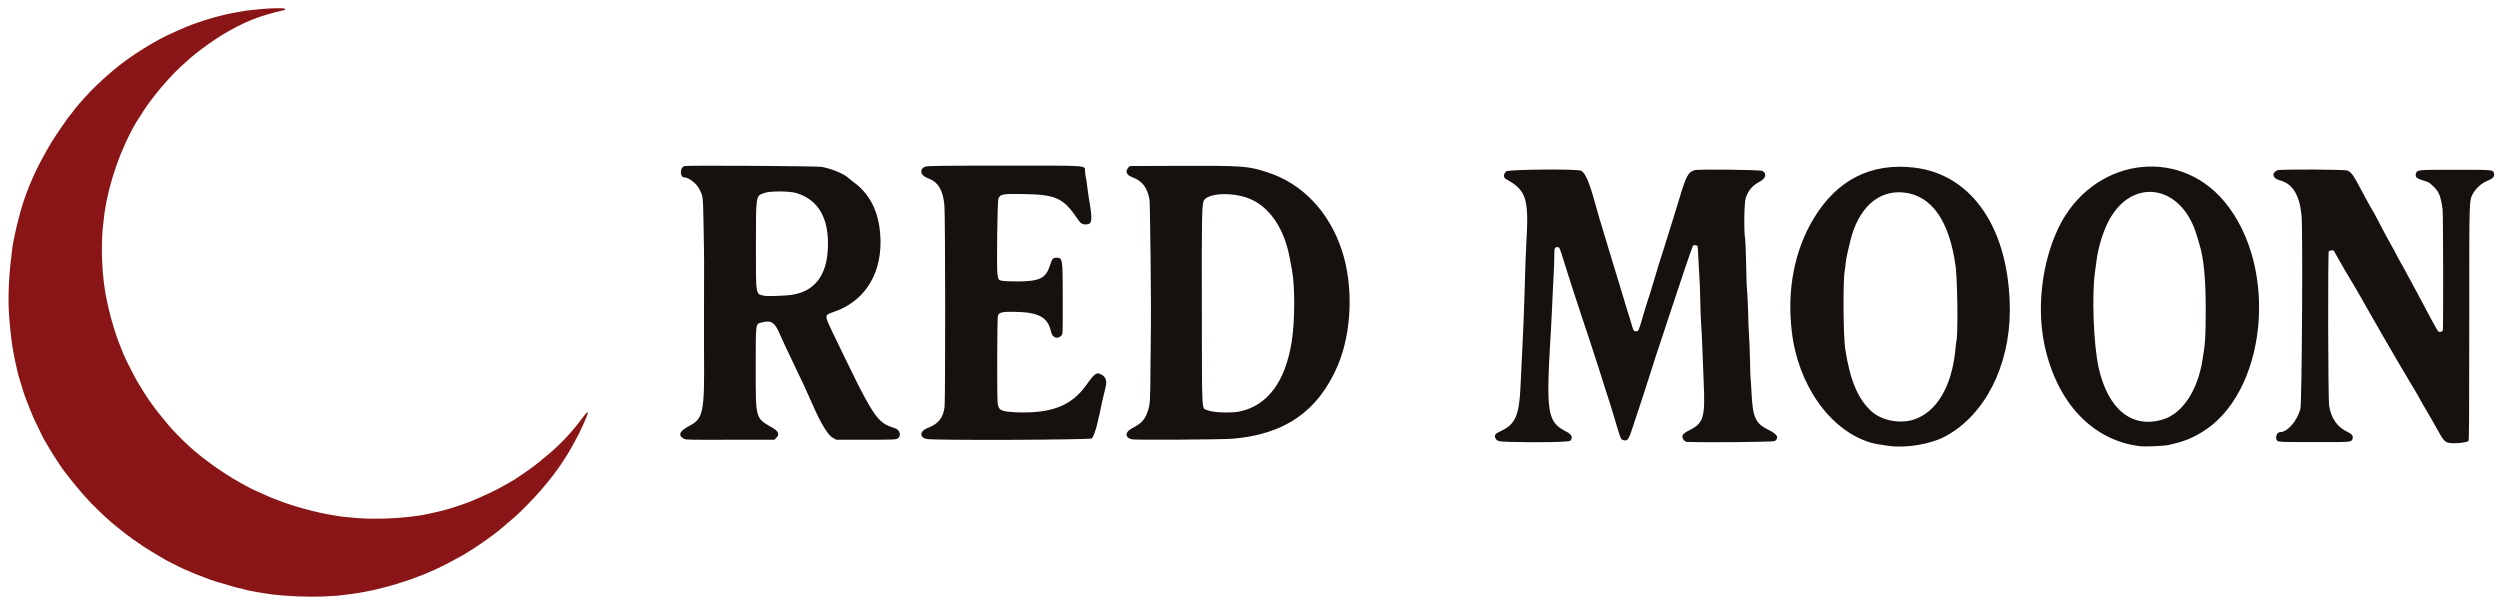
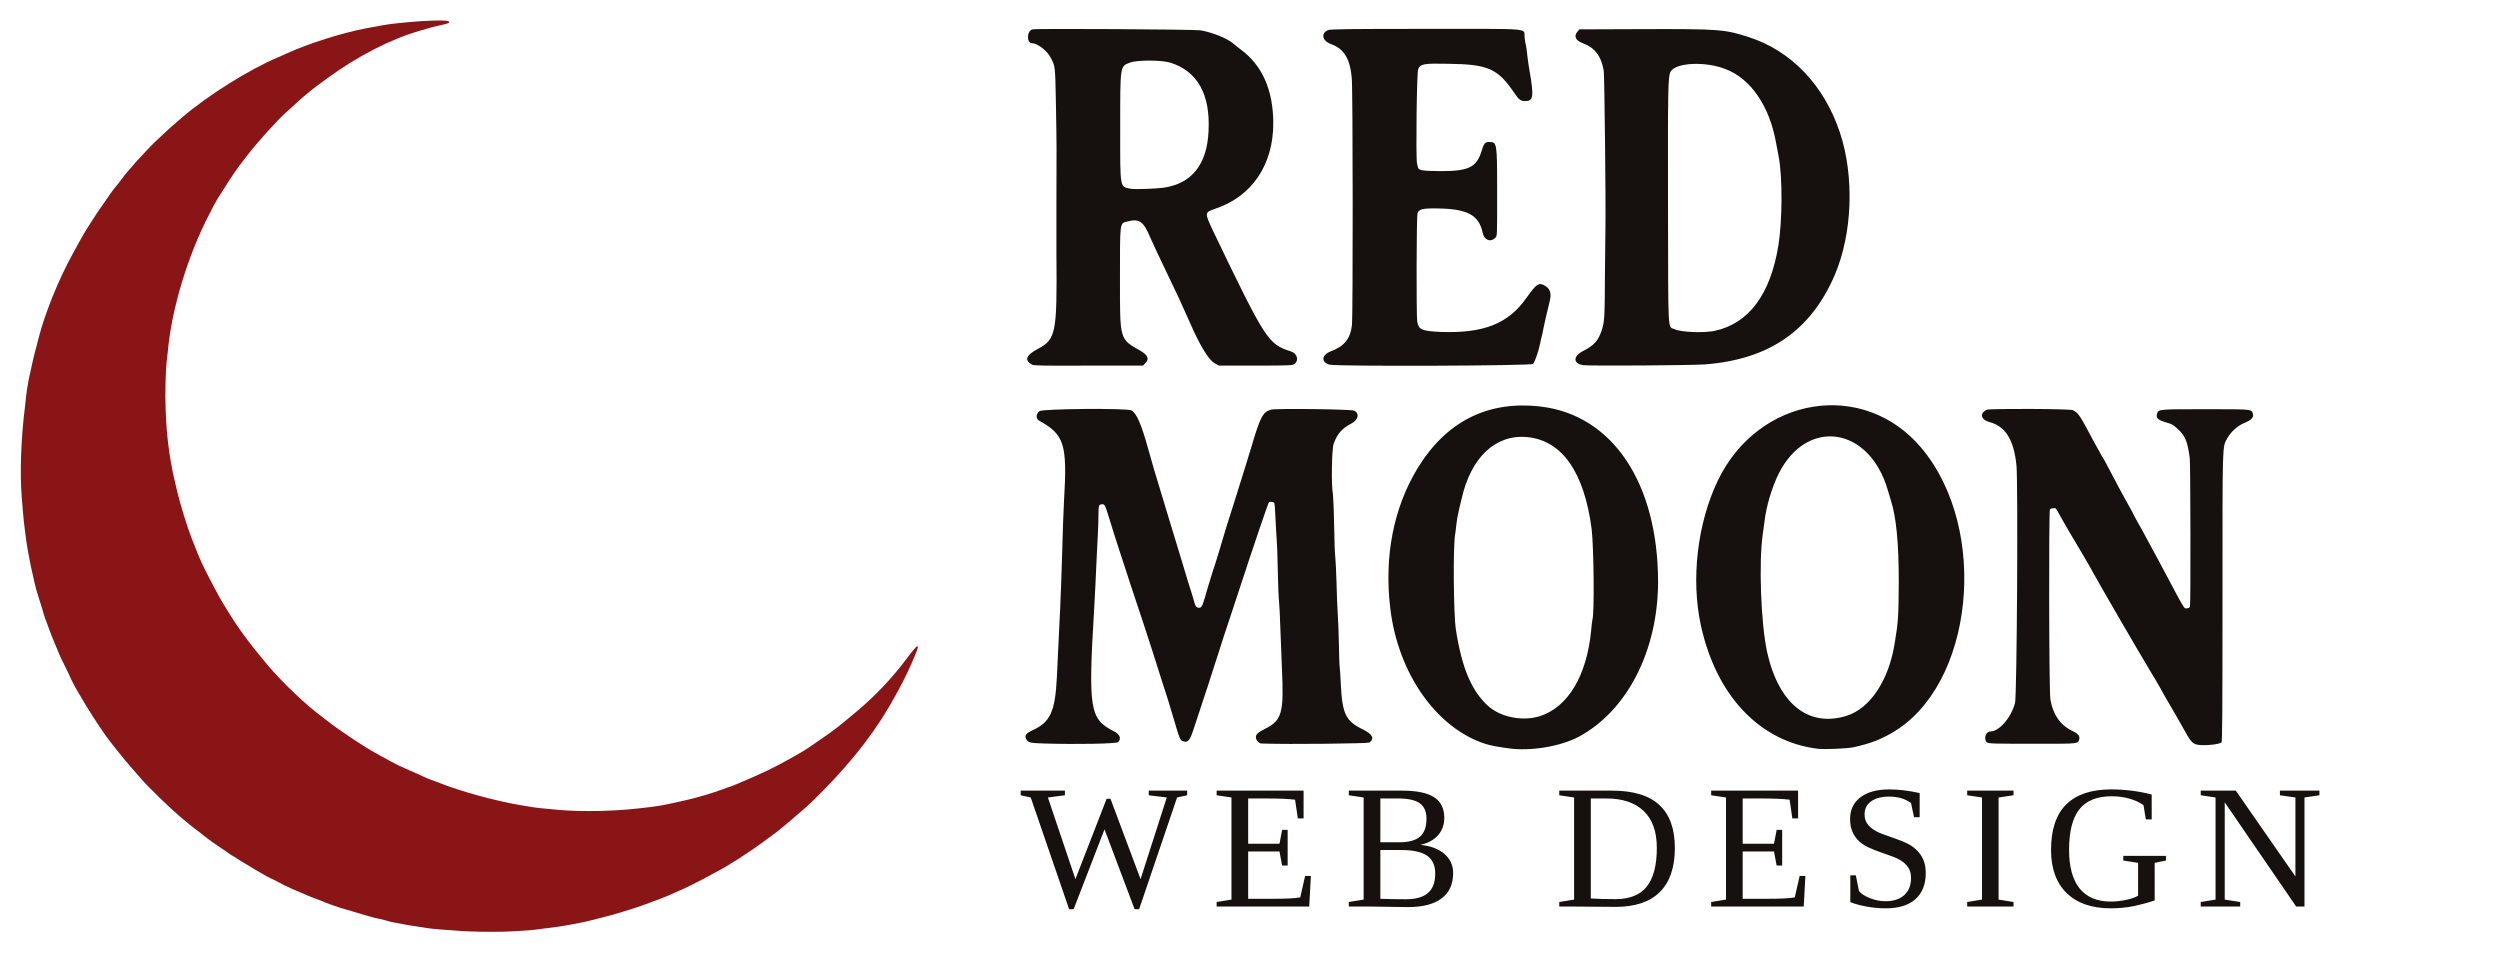
- <svg xmlns="http://www.w3.org/2000/svg" viewBox="0 0 1276.02 309.15" role="img" aria-label="Red Moon Web Design">
-   <path fill="#8a1517" transform="translate(4 4) scale(0.42) translate(-6 -6)" d="M358.9 721.3c-3.6-.1-8.3-.4-10.4-.6c-2.1-.2-7.1-.6-11.1-.8c-4.1-.3-8.7-.8-10.2-1c-1.6-.3-4.2-.7-5.8-.9c-4.8-.6-16.5-2.6-19.6-3.3c-1.5-.3-3.4-.7-4-.8c-.7-.1-2.7-.7-4.5-1.2c-1.7-.6-4.5-1.2-6.2-1.5c-1.7-.3-4.9-1.1-7.1-1.8c-2.2-.7-5.3-1.6-6.8-2c-1.6-.5-4.1-1.2-5.7-1.7c-1.6-.5-4.1-1.3-5.5-1.6c-5-1.3-15.5-5-19.6-6.9c-1.5-.6-3.5-1.4-4.5-1.7c-1-.3-4.8-1.8-8.4-3.4c-3.6-1.5-8-3.5-9.8-4.2c-3.8-1.6-9-4.2-10.9-5.4c-.7-.4-2.8-1.5-4.7-2.3c-3.4-1.6-4.2-2-12.2-6.7c-2.4-1.5-6.3-3.8-8.6-5.2c-2.4-1.3-5.4-3.2-6.8-4.2c-1.4-.9-3.1-2-3.8-2.3c-.8-.4-2-1.2-2.8-1.8c-.7-.6-2.7-2-4.4-3.1c-5.2-3.4-10.6-7.2-15-10.7c-2.3-1.9-5.2-4.1-6.4-5c-1.3-.9-4.1-3.1-6.3-5c-2.2-1.8-4.8-4-5.8-4.8c-8.5-7.2-25.8-24-31.2-30.4c-2.7-3.2-4.8-5.5-8.3-9.5c-4.9-5.6-15.5-18.9-19-23.8c-5.4-7.5-15-22.5-18.5-28.7c-.8-1.4-1.9-3.3-2.5-4.3c-2.9-4.6-5.7-10.1-8.3-16c-.8-1.8-2.4-5-3.5-7.2c-1.2-2.2-3-6-4-8.5c-1-2.5-2.8-6.8-4-9.6c-1.2-2.9-2.8-6.9-3.5-8.9c-.7-2-2-5.7-3-8.1c-.9-2.5-2-5.8-2.3-7.4c-.4-1.5-1.7-5.7-2.9-9.3c-1.1-3.6-2.2-7-2.3-7.7c-.1-.6-.9-3.8-1.7-7.1c-3-12.6-6-28.8-6.8-37.4c-.2-2-.6-5.3-.9-7.3c-.2-2-.6-5.9-.8-8.5c-.2-2.7-.6-7.5-.9-10.8c-1.6-19.1-.6-47.2 2.6-72c.3-2.8 .7-6.2 .8-7.5c.3-3 .9-7 2-12.9c.8-3.9 1.3-6.1 3.5-16c.4-1.6 1.1-4.6 1.6-6.5c.6-1.9 1.7-6.3 2.5-9.6c5.2-20.4 16.2-47.5 27.2-67.2c.8-1.5 3.2-5.8 5.3-9.7c2.1-3.8 4.7-8.3 5.7-9.8c1.1-1.6 3-4.6 4.3-6.7c2.5-3.8 4.5-7 6.3-9.5c.6-.7 2.6-3.7 4.6-6.6c3.7-5.5 5.7-8.2 8.7-11.7c.9-1.1 2.2-2.7 2.8-3.6c4-6 20.3-24 28.7-31.8c2.1-1.9 4.9-4.6 6.3-5.9c2.5-2.4 4.7-4.3 12.6-11.1c20.4-17.6 53.2-38.1 75.9-47.6c1.7-.7 4.6-2 6.5-2.9c17-7.8 43.3-16.1 62.2-19.7c2-.3 5.9-1.1 8.7-1.6c8.7-1.6 10.3-1.9 25.1-3.3c13.3-1.3 29.2-1.7 30.9-.7c1.9 1 .4 1.8-5.6 3c-4.8 1-7.5 1.7-16.9 4.5c-23.1 6.7-48.4 19.7-72.3 37.1c-2.2 1.6-5.6 4.1-7.6 5.6c-2 1.4-4.5 3.4-5.6 4.3c-1.1 .9-2.9 2.4-4 3.3c-1.1 .8-4.6 3.9-7.7 6.8c-3.2 2.9-6.9 6.3-8.3 7.5c-5.9 5.3-21.5 22.5-28.4 31.4c-7.1 9.1-9.5 12.3-11.7 15.6c-1.3 2.1-2.9 4.4-3.4 5.1c-.9 1.3-6.4 9.9-9.7 15.2c-.8 1.3-2.3 4-3.3 5.9c-1 2-2.3 4.5-2.9 5.7c-17 32.4-29.9 75-32.8 108.4c-.2 1.9-.5 4.7-.7 6.1c-1 8.2-1.5 26.3-1 39c.7 20.1 2.9 37.6 6.5 53.4c.8 3.4 2 8.3 2.5 10.8c2.3 9.8 7.9 28.2 11.3 36.8c5.2 13.3 6.4 16.3 10 23.7c4.9 9.9 11.7 22.7 15.1 28.2c1.4 2.2 3.7 6 5.1 8.3c4.9 8 13.5 20.1 20.3 28.3c1.3 1.6 3.3 4.1 4.5 5.5c10.3 13.3 28.7 31.6 43.2 43.1c1.6 1.2 4.9 3.8 7.2 5.6c11.1 8.7 30.8 21.8 42.4 28c2.6 1.4 6.2 3.4 7.9 4.3c4.5 2.5 8.3 4.4 12.2 6c5.4 2.3 12.2 5.4 14.3 6.4c1.1 .6 3.3 1.5 4.9 2.1c1.5 .5 5 1.9 7.8 2.9c16.8 6.7 44.8 14.3 63.3 17.3c2.8 .4 5.7 .9 6.5 1.1c3 .7 13.1 1.8 24.2 2.7c18 1.5 42.3 1 61.8-1.2c15.5-1.7 18.3-2.2 32-5.3c2.1-.5 5.1-1.2 6.6-1.5c6.6-1.5 18.9-5.1 24.1-7c1.6-.6 4.9-1.8 7.5-2.7c2.6-.8 5.7-2 7-2.6c20.6-8.7 29.3-12.9 41.3-19.7c12.5-7 10.7-5.9 20.9-12.9c14.7-10.1 15.9-11 32.5-24.9c14.5-12.3 27.1-25.6 38.3-40.5c10.9-14.6 11.8-13.8 4.1 3.5c-4.5 10-6.2 13.4-12.2 24.4c-14.4 26.5-32.3 50-57.4 75.5c-4.7 4.8-10.3 10.2-12.5 12.2c-16.4 14.2-22.9 19.6-27.7 23c-1.5 1-4.2 3-6 4.4c-11 8.2-29.1 19.8-37.8 24.2c-1.8 .8-4 2.1-5 2.7c-1.9 1.2-18.9 9.8-21.4 10.8c-.9 .3-3.5 1.5-5.7 2.5c-5.6 2.6-13.2 5.6-26.6 10.4c-6.1 2.2-23.2 7.4-28.8 8.7c-2.4 .6-5.9 1.5-7.8 2c-6.7 1.9-26.2 5.6-33.4 6.3c-1.9 .3-4.5 .6-5.8 .7c-9.1 1.3-12.5 1.6-28.2 2.4c-6.9 .3-20.9 .3-30.6-.1z" />
+ <svg xmlns="http://www.w3.org/2000/svg" viewBox="0 0 353.15 138" role="img" aria-label="Red Moon Web Design">
+   <path fill="#8a1517" transform="translate(3 3) scale(0.18) translate(-7.19 -7.02)" d="M358.9 721.3c-3.6-.1-8.3-.4-10.4-.6c-2.1-.2-7.1-.6-11.1-.8c-4.1-.3-8.7-.8-10.2-1c-1.6-.3-4.2-.7-5.8-.9c-4.8-.6-16.5-2.6-19.6-3.3c-1.5-.3-3.4-.7-4-.8c-.7-.1-2.7-.7-4.5-1.2c-1.7-.6-4.5-1.2-6.2-1.5c-1.7-.3-4.9-1.1-7.1-1.8c-2.2-.7-5.3-1.6-6.8-2c-1.6-.5-4.1-1.2-5.7-1.7c-1.6-.5-4.1-1.3-5.5-1.6c-5-1.3-15.5-5-19.6-6.9c-1.5-.6-3.5-1.4-4.5-1.7c-1-.3-4.8-1.8-8.4-3.4c-3.6-1.5-8-3.5-9.8-4.2c-3.8-1.6-9-4.2-10.9-5.4c-.7-.4-2.8-1.5-4.7-2.3c-3.4-1.6-4.2-2-12.2-6.7c-2.4-1.5-6.3-3.8-8.6-5.2c-2.4-1.3-5.4-3.2-6.8-4.2c-1.4-.9-3.1-2-3.8-2.3c-.8-.4-2-1.2-2.8-1.8c-.7-.6-2.7-2-4.4-3.1c-5.2-3.4-10.6-7.2-15-10.7c-2.3-1.9-5.2-4.1-6.4-5c-1.3-.9-4.1-3.1-6.3-5c-2.2-1.8-4.8-4-5.8-4.8c-8.5-7.2-25.8-24-31.2-30.4c-2.7-3.2-4.8-5.5-8.3-9.5c-4.9-5.6-15.5-18.9-19-23.8c-5.4-7.5-15-22.5-18.5-28.7c-.8-1.4-1.9-3.3-2.5-4.3c-2.9-4.6-5.7-10.1-8.3-16c-.8-1.8-2.4-5-3.5-7.2c-1.2-2.2-3-6-4-8.5c-1-2.5-2.8-6.8-4-9.6c-1.2-2.9-2.8-6.9-3.5-8.9c-.7-2-2-5.7-3-8.1c-.9-2.5-2-5.8-2.3-7.4c-.4-1.5-1.7-5.7-2.9-9.3c-1.1-3.6-2.2-7-2.3-7.7c-.1-.6-.9-3.8-1.7-7.1c-3-12.6-6-28.8-6.8-37.4c-.2-2-.6-5.3-.9-7.3c-.2-2-.6-5.9-.8-8.5c-.2-2.7-.6-7.5-.9-10.8c-1.6-19.1-.6-47.2 2.6-72c.3-2.8 .7-6.2 .8-7.5c.3-3 .9-7 2-12.9c.8-3.9 1.3-6.1 3.5-16c.4-1.6 1.1-4.6 1.6-6.5c.6-1.9 1.7-6.3 2.5-9.6c5.2-20.4 16.2-47.5 27.2-67.2c.8-1.5 3.2-5.8 5.3-9.7c2.1-3.8 4.7-8.3 5.7-9.8c1.1-1.6 3-4.6 4.3-6.7c2.5-3.8 4.5-7 6.3-9.5c.6-.7 2.6-3.7 4.6-6.6c3.7-5.5 5.7-8.2 8.7-11.7c.9-1.1 2.2-2.7 2.8-3.6c4-6 20.3-24 28.7-31.8c2.1-1.9 4.9-4.6 6.3-5.9c2.5-2.4 4.7-4.3 12.6-11.1c20.4-17.6 53.2-38.1 75.9-47.6c1.7-.7 4.6-2 6.5-2.9c17-7.8 43.3-16.1 62.2-19.7c2-.3 5.9-1.1 8.7-1.6c8.7-1.6 10.3-1.9 25.1-3.3c13.3-1.3 29.2-1.7 30.9-.7c1.9 1 .4 1.8-5.6 3c-4.8 1-7.5 1.7-16.9 4.5c-23.1 6.7-48.4 19.7-72.3 37.1c-2.2 1.6-5.6 4.1-7.6 5.6c-2 1.4-4.5 3.4-5.6 4.3c-1.1 .9-2.9 2.4-4 3.3c-1.1 .8-4.6 3.9-7.7 6.8c-3.2 2.9-6.9 6.3-8.3 7.5c-5.9 5.3-21.5 22.5-28.4 31.4c-7.1 9.1-9.5 12.3-11.7 15.6c-1.3 2.1-2.9 4.4-3.4 5.1c-.9 1.3-6.4 9.9-9.7 15.2c-.8 1.3-2.3 4-3.3 5.9c-1 2-2.3 4.5-2.9 5.7c-17 32.4-29.9 75-32.8 108.4c-.2 1.9-.5 4.7-.7 6.1c-1 8.2-1.5 26.3-1 39c.7 20.1 2.9 37.6 6.5 53.4c.8 3.4 2 8.3 2.5 10.8c2.3 9.8 7.9 28.2 11.3 36.8c5.2 13.3 6.4 16.3 10 23.7c4.9 9.9 11.7 22.7 15.1 28.2c1.4 2.2 3.7 6 5.1 8.3c4.9 8 13.5 20.1 20.3 28.3c1.3 1.6 3.3 4.1 4.5 5.5c10.3 13.3 28.7 31.6 43.2 43.1c1.6 1.2 4.9 3.8 7.2 5.6c11.1 8.7 30.8 21.8 42.4 28c2.6 1.4 6.2 3.4 7.9 4.3c4.5 2.5 8.3 4.4 12.2 6c5.4 2.3 12.2 5.4 14.3 6.4c1.1 .6 3.3 1.5 4.9 2.1c1.5 .5 5 1.9 7.8 2.9c16.8 6.7 44.8 14.3 63.3 17.3c2.8 .4 5.7 .9 6.5 1.1c3 .7 13.1 1.8 24.2 2.7c18 1.5 42.3 1 61.8-1.2c15.5-1.7 18.3-2.2 32-5.3c2.1-.5 5.1-1.2 6.6-1.5c6.6-1.5 18.9-5.1 24.1-7c1.6-.6 4.9-1.8 7.5-2.7c2.6-.8 5.7-2 7-2.6c20.6-8.7 29.3-12.9 41.3-19.7c12.5-7 10.7-5.9 20.9-12.9c14.7-10.1 15.9-11 32.5-24.9c14.5-12.3 27.1-25.6 38.3-40.5c10.9-14.6 11.8-13.8 4.1 3.5c-4.5 10-6.2 13.4-12.2 24.4c-14.4 26.5-32.3 50-57.4 75.5c-4.7 4.8-10.3 10.2-12.5 12.2c-16.4 14.2-22.9 19.6-27.7 23c-1.5 1-4.2 3-6 4.4c-11 8.2-29.1 19.8-37.8 24.2c-1.8 .8-4 2.1-5 2.7c-1.9 1.2-18.9 9.8-21.4 10.8c-.9 .3-3.5 1.5-5.7 2.5c-5.6 2.6-13.2 5.6-26.6 10.4c-6.1 2.2-23.2 7.4-28.8 8.7c-2.4 .6-5.9 1.5-7.8 2c-6.7 1.9-26.2 5.6-33.4 6.3c-1.9 .3-4.5 .6-5.8 .7c-9.1 1.3-12.5 1.6-28.2 2.4c-6.9 .3-20.9 .3-30.6-.1z" />
  <g fill="#16110f" fill-rule="evenodd">
-     <path transform="translate(69.83 -38.45)" d="M279.4 262.5c-3.3-1.7-2.6-3.9 2.3-6.5c7.6-4 8.1-6.5 7.8-39c0-4.5 0-14.1 0-21.3c.1-22.4 .1-25-.2-41c-.3-16.5-.3-16.1-2.1-19.6c-1.4-2.9-5.5-6.1-7.7-6.1c-2.5 0-2.4-5.2 .1-5.8c1.8-.4 67.4 0 69.8 .4c5 .9 11 3.3 13.6 5.5c.9 .8 2.3 1.9 3 2.4c9 6.6 13.5 16.8 13.6 30.4c.1 17.6-8.9 30.8-24.3 35.9c-4.3 1.5-4.3 1.5-.6 9.4c21.8 45.3 22.7 46.7 32.2 49.8c2.6 .8 3.5 3.7 1.5 5.2c-.9 .6-1.2 .7-16.2 .7l-15.2 0l-1.6-.9c-2.5-1.2-6.3-7.4-10.5-17.1c-3.5-7.9-4.9-11-9.7-20.9c-2.7-5.6-5.7-12-6.7-14.3c-2.9-6.9-4.6-8-9.8-6.6c-2.9 .7-2.8 .3-2.8 23.1c0 26.4-.3 25.5 8.6 30.6c3.1 1.8 3.7 3.5 1.8 5.2l-.8 .9l-22.6 0c-19.4 .1-22.7 0-23.5-.4zM403 262.5c-3.6-.9-3.4-4 .4-5.5c5.7-2.1 8.2-5.2 8.9-11c.4-3.9 .4-97.5-.1-102.7c-.7-7.8-3.2-12-8.4-13.9c-3.9-1.3-4.6-4.6-1.4-5.9c.8-.4 8.7-.5 40.6-.5c45.3 0 40.6-.4 41 3.4c.1 1.2 .4 2.8 .6 3.6c.2 .8 .4 2.9 .6 4.5c.2 1.7 .5 3.8 .7 4.9c2.1 11.9 1.8 13.6-1.7 13.6c-1.8 0-2.6-.6-4.4-3.3c-6.9-10.2-10.9-12-27.5-12.2c-10.1-.2-11.5 0-12.5 2.2c-.6 1.2-1 36.5-.5 39.1c.1 .5 .3 1.3 .4 1.7c.3 1.3 1.7 1.5 9.2 1.6c12 0 15.1-1.5 17.3-8.5c.9-3 1.4-3.6 3.1-3.6c3.2 0 3.3 .2 3.3 19.4c0 21.2 .1 19.5-.9 20.5c-1.9 1.9-4.5 .8-5.1-2.2c-1.6-7.4-6.3-9.9-18.7-10.1c-6.3-.1-7.9 .3-8.4 2.1c-.4 1.4-.5 42.8-.1 44.8c.6 3.5 1.8 4 9.5 4.4c18.1 .7 28.4-3.4 36-14.3c3.9-5.5 5-6.3 7.2-5.1c2.7 1.4 3.3 3.4 2.1 7.7c-.3 1.3-1 4.1-1.5 6.3c-.5 2.2-1.1 5-1.3 6.2c-.3 1.2-.8 3.1-1 4.3c-.7 3.4-2.2 7.5-2.9 8.2c-.9 .8-81.4 1.1-84.5 .3zM508.2 262.7c-4.1-.7-4.1-3.8 .2-5.9c4.5-2.3 6.2-4.3 7.6-8.4c1.2-3.8 1.3-4.5 1.4-24c.1-10 .2-18.7 .2-19.2c.2-7.6-.4-63.1-.7-64.8c-1.1-6.2-3.7-9.6-8.8-11.5c-3-1.1-3.7-2.9-2.1-4.8l.8-.9l26.3-.1c31.8-.1 34.1 .1 44 3.3c17.7 5.7 31.3 19.9 37.9 39.6c6.1 18.4 5.2 42-2.1 59.2c-10 23.2-27.2 35.1-53.9 37.2c-5.4 .4-48.6 .7-50.8 .3zM562.8 248.5c14.3-3 23.4-15.1 26.7-35.8c1.6-10.3 1.7-27.9 .1-36.5c-.2-1.1-.7-3.7-1.1-5.8c-2.7-15.3-10.5-26.7-21-30.7c-8.4-3.3-20.6-2.7-22.8 1c-1.1 2-1.2 6.4-1.1 56c.1 55-.2 49.7 2.8 51.1c2.4 1.2 11.9 1.6 16.4 .7zM333.9 189c11.7-1.6 18.2-9.6 18.8-23.5c.8-15.3-4.6-25-16-28.5c-3.6-1.1-13.8-1.1-16.6 0c-4.2 1.6-4.1 .8-4.1 27.4c0 25.9-.3 24.1 4.9 25.1c1.3 .2 10.3-.1 13-.5z" />
-     <path transform="translate(543.83 -204.45)" d="M419.9 432c-5.1-.7-7.1-1.1-9.5-1.8c-20.5-6.5-36.6-29.5-39.7-56.7c-2.5-21.3 1.4-41.2 11.1-57.4c11.9-19.8 29.3-28.7 51.4-26.1c29.9 3.5 48.8 31.8 48.8 73c-.1 28.4-12.8 53.3-32.8 64.1c-7.6 4.1-20.1 6.2-29.3 4.9zM548.5 432.2c-24.2-2.9-42.3-22-48.7-51.2c-4.2-19.2-1.5-42.4 7-60.2c16.9-35.2 60.6-42.2 84.6-13.6c28.5 33.9 21.7 99-12.3 118.4c-5 2.9-9 4.4-15.7 5.9c-2.3 .6-12.2 1-14.9 .7zM705.7 430.4c-1.3-.3-2.4-1.3-3.6-3.4c-2.7-4.8-6.4-11.3-7.9-13.8c-.9-1.5-2.4-4.1-3.3-5.8c-1-1.8-3.1-5.4-4.7-8c-5.9-9.8-19.9-34-22.6-38.9c-1.1-2-3.4-6.1-5.2-9.1c-5.3-8.8-6.5-11-8.8-15c-1.2-2.2-2.2-3.9-2.3-4c-.3-.4-2.2-.1-2.5 .3c-.5 .9-.4 75.3 .2 79c1 6.1 4.1 10.7 9 13c2.5 1.2 3.3 2.1 3 3.5c-.5 1.9-.6 1.9-14.4 1.9c-22.4 0-23.3 0-24.1-.7c-1.3-1.4-.3-4.4 1.5-4.4c3.7 0 8.6-5.6 10.3-11.8c.8-3 1.3-91.1 .6-98.8c-1.1-10.7-4.6-16.3-11.4-18c-3.5-1-4-3.8-.8-5.1c1.6-.5 34.4-.4 35.6 .2c2.3 1.1 2.8 1.8 9.2 13.9c1.3 2.3 2.6 4.7 2.9 5.2c.4 .5 2.1 3.6 3.8 6.9c1.7 3.3 4.4 8.4 6 11.2c1.6 2.9 3.1 5.5 3.2 5.9c.1 .3 1.8 3.4 3.8 6.9c4.1 7.5 9.3 17.2 13.9 25.9c2 3.8 3.5 6.3 3.8 6.4c.9 .2 1.9-.1 2.1-.7c.3-.9 .2-59.3-.1-61.7c-1-7.2-1.9-9.2-5-12.1c-1.7-1.6-2.5-2.1-4.5-2.6c-4-1.2-4.7-1.9-4-4c.6-1.6 1.3-1.6 20.1-1.6c18.3 0 18.9 0 19.5 1.4c.7 1.9-.2 3-3.6 4.4c-2.7 1.1-5.5 3.7-7 6.4c-2 3.8-1.9 1-1.9 66.2c0 49.8-.1 59.5-.4 60c-.7 .9-7.9 1.6-10.4 .9zM227.2 430c-6.1-.2-6.9-.3-7.7-1.8c-.8-1.6-.2-2.4 2.8-3.8c7.2-3.3 9.2-7.8 9.9-21.7c1.4-28.7 1.6-32 2.2-51.3c.2-8.9 .6-19 .8-22.5c1.4-23.2 .1-27.3-10.3-33c-1.5-.7-1.4-2.9 .1-4c1.3-1 36.3-1.3 38.2-.3c2.1 1.1 4.1 5.7 6.9 15.8c1.5 5.4 2.7 9.6 6.5 22c1.1 3.5 2.4 7.9 2.9 9.6c2.7 8.9 4.8 15.6 5.9 19.4c.6 2.2 1.8 5.9 2.5 8.1c.7 2.2 1.4 4.6 1.6 5.4c.4 1.4 1.1 1.9 2.3 1.6c.7-.2 1.2-1.4 3.2-8.6c.5-1.7 1.4-4.6 2-6.5c.7-2 2-6.1 2.9-9.2c.9-3.1 2.2-7.5 2.9-9.7c1.2-3.7 3.9-12.2 7.7-24.5c.9-2.8 2-6.5 2.5-8.1c3.7-12.6 4.8-14.6 8.1-15.6c2.1-.6 33.3-.2 34.6 .4c2.4 1.2 1.8 3.8-1.2 5.4c-3.9 2-5.9 4.4-7.3 8.4c-.8 2.2-1 17.9-.3 20.7c.1 .7 .4 6.5 .5 12.8c.1 6.3 .3 12.5 .5 13.7c.1 1.2 .4 5.8 .5 10.3c.1 4.5 .3 10.3 .5 12.9c.2 2.5 .4 8.4 .5 13.1c.1 4.7 .2 8.7 .3 9c.1 .3 .3 3.7 .5 7.5c.6 12.3 2.1 15.3 9.3 18.7c3.9 2 4.8 3.8 2.5 5.4c-.7 .4-32.8 .8-44.7 .4c-1.1 0-2.4-1.4-2.4-2.6c0-1.2 .8-2 3.6-3.4c7.3-3.6 8.1-6.6 7.2-25.6c-.2-6.4-.6-14.4-.7-17.9c-.1-3.5-.3-7.9-.5-9.7c-.2-1.9-.4-7.7-.5-12.9c-.1-5.1-.3-11.1-.5-13.2c-.1-2.1-.4-6.2-.5-9.1c-.1-2.8-.3-5.4-.5-5.6c-.2-.4-1.8-.6-2.2-.2c-.3 .3-6.6 18.8-11.6 34.1c-2.5 7.7-5.1 15.6-5.8 17.6c-.7 2-2.1 6.2-3 9.2c-1.9 6.1-8.3 25.7-10.7 32.8c-1.7 5.3-2.5 6.2-4.4 5.6c-1.4-.3-1.5-.8-4.3-10.2c-1.1-3.9-3-10-4.2-13.5c-1.1-3.6-3.2-10.1-4.6-14.5c-1.4-4.4-5.3-16.3-8.7-26.4c-3.3-10.1-7.1-21.6-8.3-25.7c-2.6-8.4-2.5-8.2-3.7-8.2c-1.3 0-1.5 .5-1.5 4.1c0 1.7-.1 5.9-.3 9.2c-.2 3.3-.4 7.8-.5 10c-.4 9.7-.6 12.8-1 20.3c-2.5 41.5-1.8 45.6 8 50.6c2.7 1.3 3.4 3.1 2 4.6c-.7 .7-17 1-30.5 .6zM560.3 418.5c9.8-3.1 17.5-14.6 20-30.1c1.5-9.1 1.6-10.9 1.7-25.4c0-16.2-1-26.9-3.3-34.1c-.2-.8-.8-2.6-1.2-4c-7.6-26.6-33.6-30.5-45.4-7c-2.8 5.6-5.2 13.7-5.9 20c-.2 1.6-.5 3.9-.7 5.1c-1.7 11.9-.8 36.9 1.8 49c4.8 21.5 17.1 31.4 33 26.5zM433 418.6c11.6-3.8 19.4-16.8 21.2-35.6c.2-2.1 .4-4 .5-4.3c.9-2.6 .6-30.2-.3-37.8c-3.1-23.7-12.3-36.8-26.7-38.2c-13.1-1.3-23.4 8.3-27.3 25.5c-.7 2.9-1.4 5.8-1.5 6.5c-.2 .6-.5 2.6-.7 4.3c-.2 1.8-.4 3.6-.5 4c-.9 4.6-.7 33.3 .3 39.7c2.5 16 6.5 25.5 13.5 31.8c5.2 4.6 14.3 6.4 21.5 4.1z" />
+     <path transform="translate(50.8 -37.74) scale(0.34)" d="M279.4 262.5c-3.3-1.7-2.6-3.9 2.3-6.5c7.6-4 8.1-6.5 7.8-39c0-4.5 0-14.1 0-21.3c.1-22.4 .1-25-.2-41c-.3-16.5-.3-16.1-2.1-19.6c-1.4-2.9-5.5-6.1-7.7-6.1c-2.5 0-2.4-5.2 .1-5.8c1.8-.4 67.4 0 69.8 .4c5 .9 11 3.3 13.6 5.5c.9 .8 2.3 1.9 3 2.4c9 6.6 13.5 16.8 13.6 30.4c.1 17.6-8.9 30.8-24.3 35.9c-4.3 1.5-4.3 1.5-.6 9.4c21.8 45.3 22.7 46.7 32.2 49.8c2.6 .8 3.5 3.7 1.5 5.2c-.9 .6-1.2 .7-16.2 .7l-15.2 0l-1.6-.9c-2.5-1.2-6.3-7.4-10.5-17.1c-3.5-7.9-4.9-11-9.7-20.9c-2.7-5.6-5.7-12-6.7-14.3c-2.9-6.9-4.6-8-9.8-6.6c-2.9 .7-2.8 .3-2.8 23.1c0 26.4-.3 25.5 8.6 30.6c3.1 1.8 3.7 3.5 1.8 5.2l-.8 .9l-22.6 0c-19.4 .1-22.7 0-23.5-.4zM403 262.5c-3.6-.9-3.4-4 .4-5.5c5.7-2.1 8.2-5.2 8.9-11c.4-3.9 .4-97.5-.1-102.7c-.7-7.8-3.2-12-8.4-13.9c-3.9-1.3-4.6-4.6-1.4-5.9c.8-.4 8.7-.5 40.6-.5c45.3 0 40.6-.4 41 3.4c.1 1.2 .4 2.8 .6 3.6c.2 .8 .4 2.9 .6 4.5c.2 1.7 .5 3.8 .7 4.9c2.1 11.9 1.8 13.6-1.7 13.6c-1.8 0-2.6-.6-4.4-3.3c-6.9-10.2-10.9-12-27.5-12.2c-10.1-.2-11.5 0-12.5 2.2c-.6 1.2-1 36.5-.5 39.1c.1 .5 .3 1.3 .4 1.7c.3 1.3 1.7 1.5 9.2 1.6c12 0 15.1-1.5 17.3-8.5c.9-3 1.4-3.6 3.1-3.6c3.2 0 3.3 .2 3.3 19.4c0 21.2 .1 19.5-.9 20.5c-1.9 1.9-4.5 .8-5.1-2.2c-1.6-7.4-6.3-9.9-18.7-10.1c-6.3-.1-7.9 .3-8.4 2.1c-.4 1.4-.5 42.8-.1 44.8c.6 3.5 1.8 4 9.5 4.4c18.1 .7 28.4-3.4 36-14.3c3.9-5.5 5-6.3 7.2-5.1c2.7 1.4 3.3 3.4 2.1 7.7c-.3 1.3-1 4.1-1.5 6.3c-.5 2.2-1.1 5-1.3 6.2c-.3 1.2-.8 3.1-1 4.3c-.7 3.4-2.2 7.5-2.9 8.2c-.9 .8-81.4 1.1-84.5 .3zM508.2 262.7c-4.1-.7-4.1-3.8 .2-5.9c4.5-2.3 6.2-4.3 7.6-8.4c1.2-3.8 1.3-4.5 1.4-24c.1-10 .2-18.7 .2-19.2c.2-7.6-.4-63.1-.7-64.8c-1.1-6.2-3.7-9.6-8.8-11.5c-3-1.1-3.7-2.9-2.1-4.8l.8-.9l26.3-.1c31.8-.1 34.1 .1 44 3.3c17.7 5.7 31.3 19.9 37.9 39.6c6.1 18.4 5.2 42-2.1 59.2c-10 23.2-27.2 35.1-53.9 37.2c-5.4 .4-48.6 .7-50.8 .3zM562.8 248.5c14.3-3 23.4-15.1 26.7-35.8c1.6-10.3 1.7-27.9 .1-36.5c-.2-1.1-.7-3.7-1.1-5.8c-2.7-15.3-10.5-26.7-21-30.7c-8.4-3.3-20.6-2.7-22.8 1c-1.1 2-1.2 6.4-1.1 56c.1 55-.2 49.7 2.8 51.1c2.4 1.2 11.9 1.6 16.4 .7zM333.9 189c11.7-1.6 18.2-9.6 18.8-23.5c.8-15.3-4.6-25-16-28.5c-3.6-1.1-13.8-1.1-16.6 0c-4.2 1.6-4.1 .8-4.1 27.4c0 25.9-.3 24.1 4.9 25.1c1.3 .2 10.3-.1 13-.5z" />
+     <path transform="translate(70.34 -41.17) scale(0.34)" d="M419.9 432c-5.1-.7-7.1-1.1-9.5-1.8c-20.5-6.5-36.6-29.5-39.7-56.7c-2.5-21.3 1.4-41.2 11.1-57.4c11.9-19.8 29.3-28.7 51.4-26.1c29.9 3.5 48.8 31.8 48.8 73c-.1 28.4-12.8 53.3-32.8 64.1c-7.6 4.1-20.1 6.2-29.3 4.9zM548.5 432.2c-24.2-2.9-42.3-22-48.7-51.2c-4.2-19.2-1.5-42.4 7-60.2c16.9-35.2 60.6-42.2 84.6-13.6c28.5 33.9 21.7 99-12.3 118.4c-5 2.9-9 4.4-15.7 5.9c-2.3 .6-12.2 1-14.9 .7zM705.7 430.4c-1.3-.3-2.4-1.3-3.6-3.4c-2.7-4.8-6.4-11.3-7.9-13.8c-.9-1.5-2.4-4.1-3.3-5.8c-1-1.8-3.1-5.4-4.7-8c-5.9-9.8-19.9-34-22.6-38.9c-1.1-2-3.4-6.1-5.2-9.1c-5.3-8.8-6.5-11-8.8-15c-1.2-2.2-2.2-3.9-2.3-4c-.3-.4-2.2-.1-2.5 .3c-.5 .9-.4 75.3 .2 79c1 6.1 4.1 10.7 9 13c2.5 1.2 3.3 2.1 3 3.5c-.5 1.9-.6 1.9-14.4 1.9c-22.4 0-23.3 0-24.1-.7c-1.3-1.4-.3-4.4 1.5-4.4c3.7 0 8.6-5.6 10.3-11.8c.8-3 1.3-91.1 .6-98.8c-1.1-10.7-4.6-16.3-11.4-18c-3.5-1-4-3.8-.8-5.1c1.6-.5 34.4-.4 35.6 .2c2.3 1.1 2.8 1.8 9.2 13.9c1.3 2.3 2.6 4.7 2.9 5.2c.4 .5 2.1 3.6 3.8 6.9c1.7 3.3 4.4 8.4 6 11.2c1.6 2.9 3.1 5.5 3.2 5.9c.1 .3 1.8 3.4 3.8 6.9c4.1 7.5 9.3 17.2 13.9 25.9c2 3.8 3.5 6.3 3.8 6.4c.9 .2 1.9-.1 2.1-.7c.3-.9 .2-59.3-.1-61.7c-1-7.2-1.9-9.2-5-12.1c-1.7-1.6-2.5-2.1-4.5-2.6c-4-1.2-4.7-1.9-4-4c.6-1.6 1.3-1.6 20.1-1.6c18.3 0 18.9 0 19.5 1.4c.7 1.9-.2 3-3.6 4.4c-2.7 1.1-5.5 3.7-7 6.4c-2 3.8-1.9 1-1.9 66.2c0 49.8-.1 59.5-.4 60c-.7 .9-7.9 1.6-10.4 .9zM227.2 430c-6.1-.2-6.9-.3-7.7-1.8c-.8-1.6-.2-2.4 2.8-3.8c7.2-3.3 9.2-7.8 9.9-21.7c1.4-28.7 1.6-32 2.2-51.3c.2-8.9 .6-19 .8-22.5c1.4-23.2 .1-27.3-10.3-33c-1.5-.7-1.4-2.9 .1-4c1.3-1 36.3-1.3 38.2-.3c2.1 1.1 4.1 5.7 6.9 15.8c1.5 5.4 2.7 9.6 6.5 22c1.1 3.5 2.4 7.9 2.9 9.6c2.7 8.9 4.8 15.6 5.9 19.4c.6 2.2 1.8 5.9 2.5 8.1c.7 2.2 1.4 4.6 1.6 5.4c.4 1.4 1.1 1.9 2.3 1.6c.7-.2 1.2-1.4 3.2-8.6c.5-1.7 1.4-4.6 2-6.5c.7-2 2-6.1 2.9-9.2c.9-3.1 2.2-7.5 2.9-9.7c1.2-3.7 3.9-12.2 7.7-24.5c.9-2.8 2-6.5 2.5-8.1c3.7-12.6 4.8-14.6 8.1-15.6c2.1-.6 33.3-.2 34.6 .4c2.4 1.2 1.8 3.8-1.2 5.4c-3.9 2-5.9 4.4-7.3 8.4c-.8 2.2-1 17.9-.3 20.7c.1 .7 .4 6.5 .5 12.8c.1 6.3 .3 12.5 .5 13.7c.1 1.2 .4 5.8 .5 10.3c.1 4.5 .3 10.3 .5 12.9c.2 2.5 .4 8.4 .5 13.1c.1 4.7 .2 8.7 .3 9c.1 .3 .3 3.7 .5 7.5c.6 12.3 2.1 15.3 9.3 18.7c3.9 2 4.8 3.8 2.5 5.4c-.7 .4-32.8 .8-44.7 .4c-1.1 0-2.4-1.4-2.4-2.6c0-1.2 .8-2 3.6-3.4c7.3-3.6 8.1-6.6 7.2-25.6c-.2-6.4-.6-14.4-.7-17.9c-.1-3.5-.3-7.9-.5-9.7c-.2-1.9-.4-7.7-.5-12.9c-.1-5.1-.3-11.1-.5-13.2c-.1-2.1-.4-6.2-.5-9.1c-.1-2.8-.3-5.4-.5-5.6c-.2-.4-1.8-.6-2.2-.2c-.3 .3-6.6 18.8-11.6 34.1c-2.5 7.7-5.1 15.6-5.8 17.6c-.7 2-2.1 6.2-3 9.2c-1.9 6.1-8.3 25.7-10.7 32.8c-1.7 5.3-2.5 6.2-4.4 5.6c-1.4-.3-1.5-.8-4.3-10.2c-1.1-3.9-3-10-4.2-13.5c-1.1-3.6-3.2-10.1-4.6-14.5c-1.4-4.4-5.3-16.3-8.7-26.4c-3.3-10.1-7.1-21.6-8.3-25.7c-2.6-8.4-2.5-8.2-3.7-8.2c-1.3 0-1.5 .5-1.5 4.1c0 1.7-.1 5.9-.3 9.2c-.2 3.3-.4 7.8-.5 10c-.4 9.7-.6 12.8-1 20.3c-2.5 41.5-1.8 45.6 8 50.6c2.7 1.3 3.4 3.1 2 4.6c-.7 .7-17 1-30.5 .6zM560.3 418.5c9.8-3.1 17.5-14.6 20-30.1c1.5-9.1 1.6-10.9 1.7-25.4c0-16.2-1-26.9-3.3-34.1c-.2-.8-.8-2.6-1.2-4c-7.6-26.6-33.6-30.5-45.4-7c-2.8 5.6-5.2 13.7-5.9 20c-.2 1.6-.5 3.9-.7 5.1c-1.7 11.9-.8 36.9 1.8 49c4.8 21.5 17.1 31.4 33 26.5zM433 418.6c11.6-3.8 19.4-16.8 21.2-35.6c.2-2.1 .4-4 .5-4.3c.9-2.6 .6-30.2-.3-37.8c-3.1-23.7-12.3-36.8-26.7-38.2c-13.1-1.3-23.4 8.3-27.3 25.5c-.7 2.9-1.4 5.8-1.5 6.5c-.2 .6-.5 2.6-.7 4.3c-.2 1.8-.4 3.6-.5 4c-.9 4.6-.7 33.3 .3 39.7c2.5 16 6.5 25.5 13.5 31.8c5.2 4.6 14.3 6.4 21.5 4.1z" />
  </g>
+   <text x="144.15" y="128.06" font-family="Georgia, 'Times New Roman', serif" font-size="25" letter-spacing="3.4" fill="#16110f">WEB DESIGN</text>
</svg>
